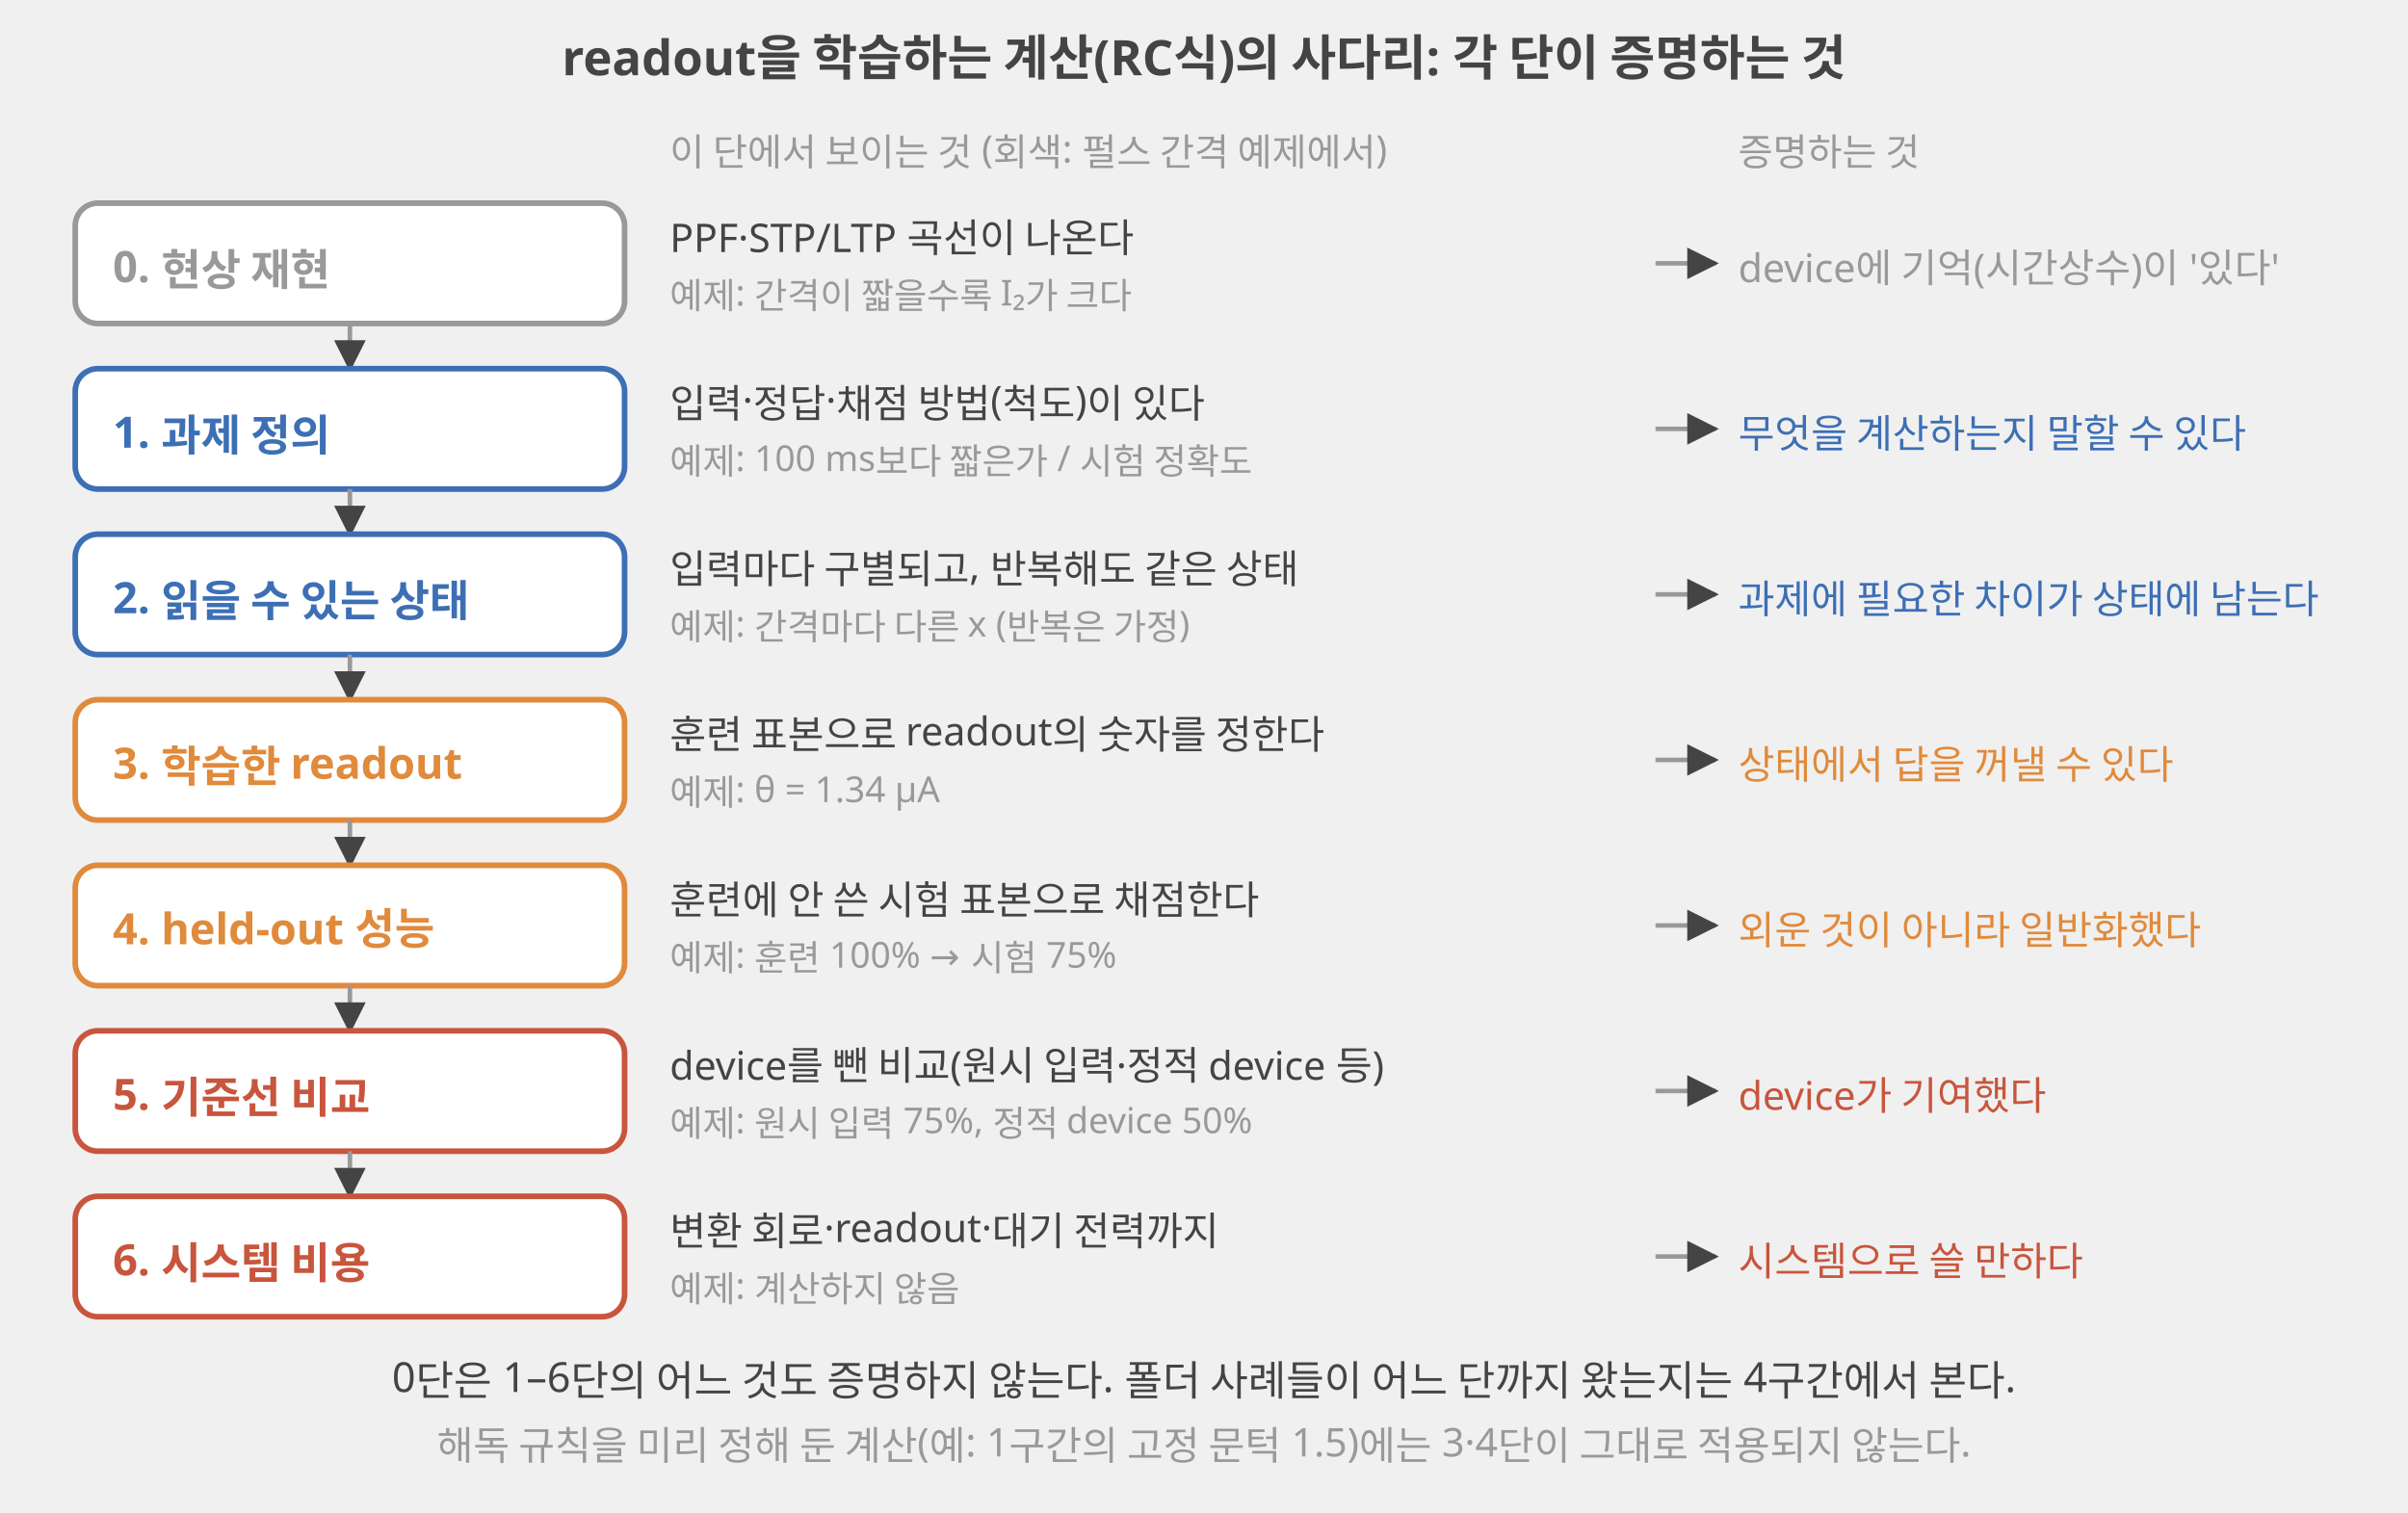
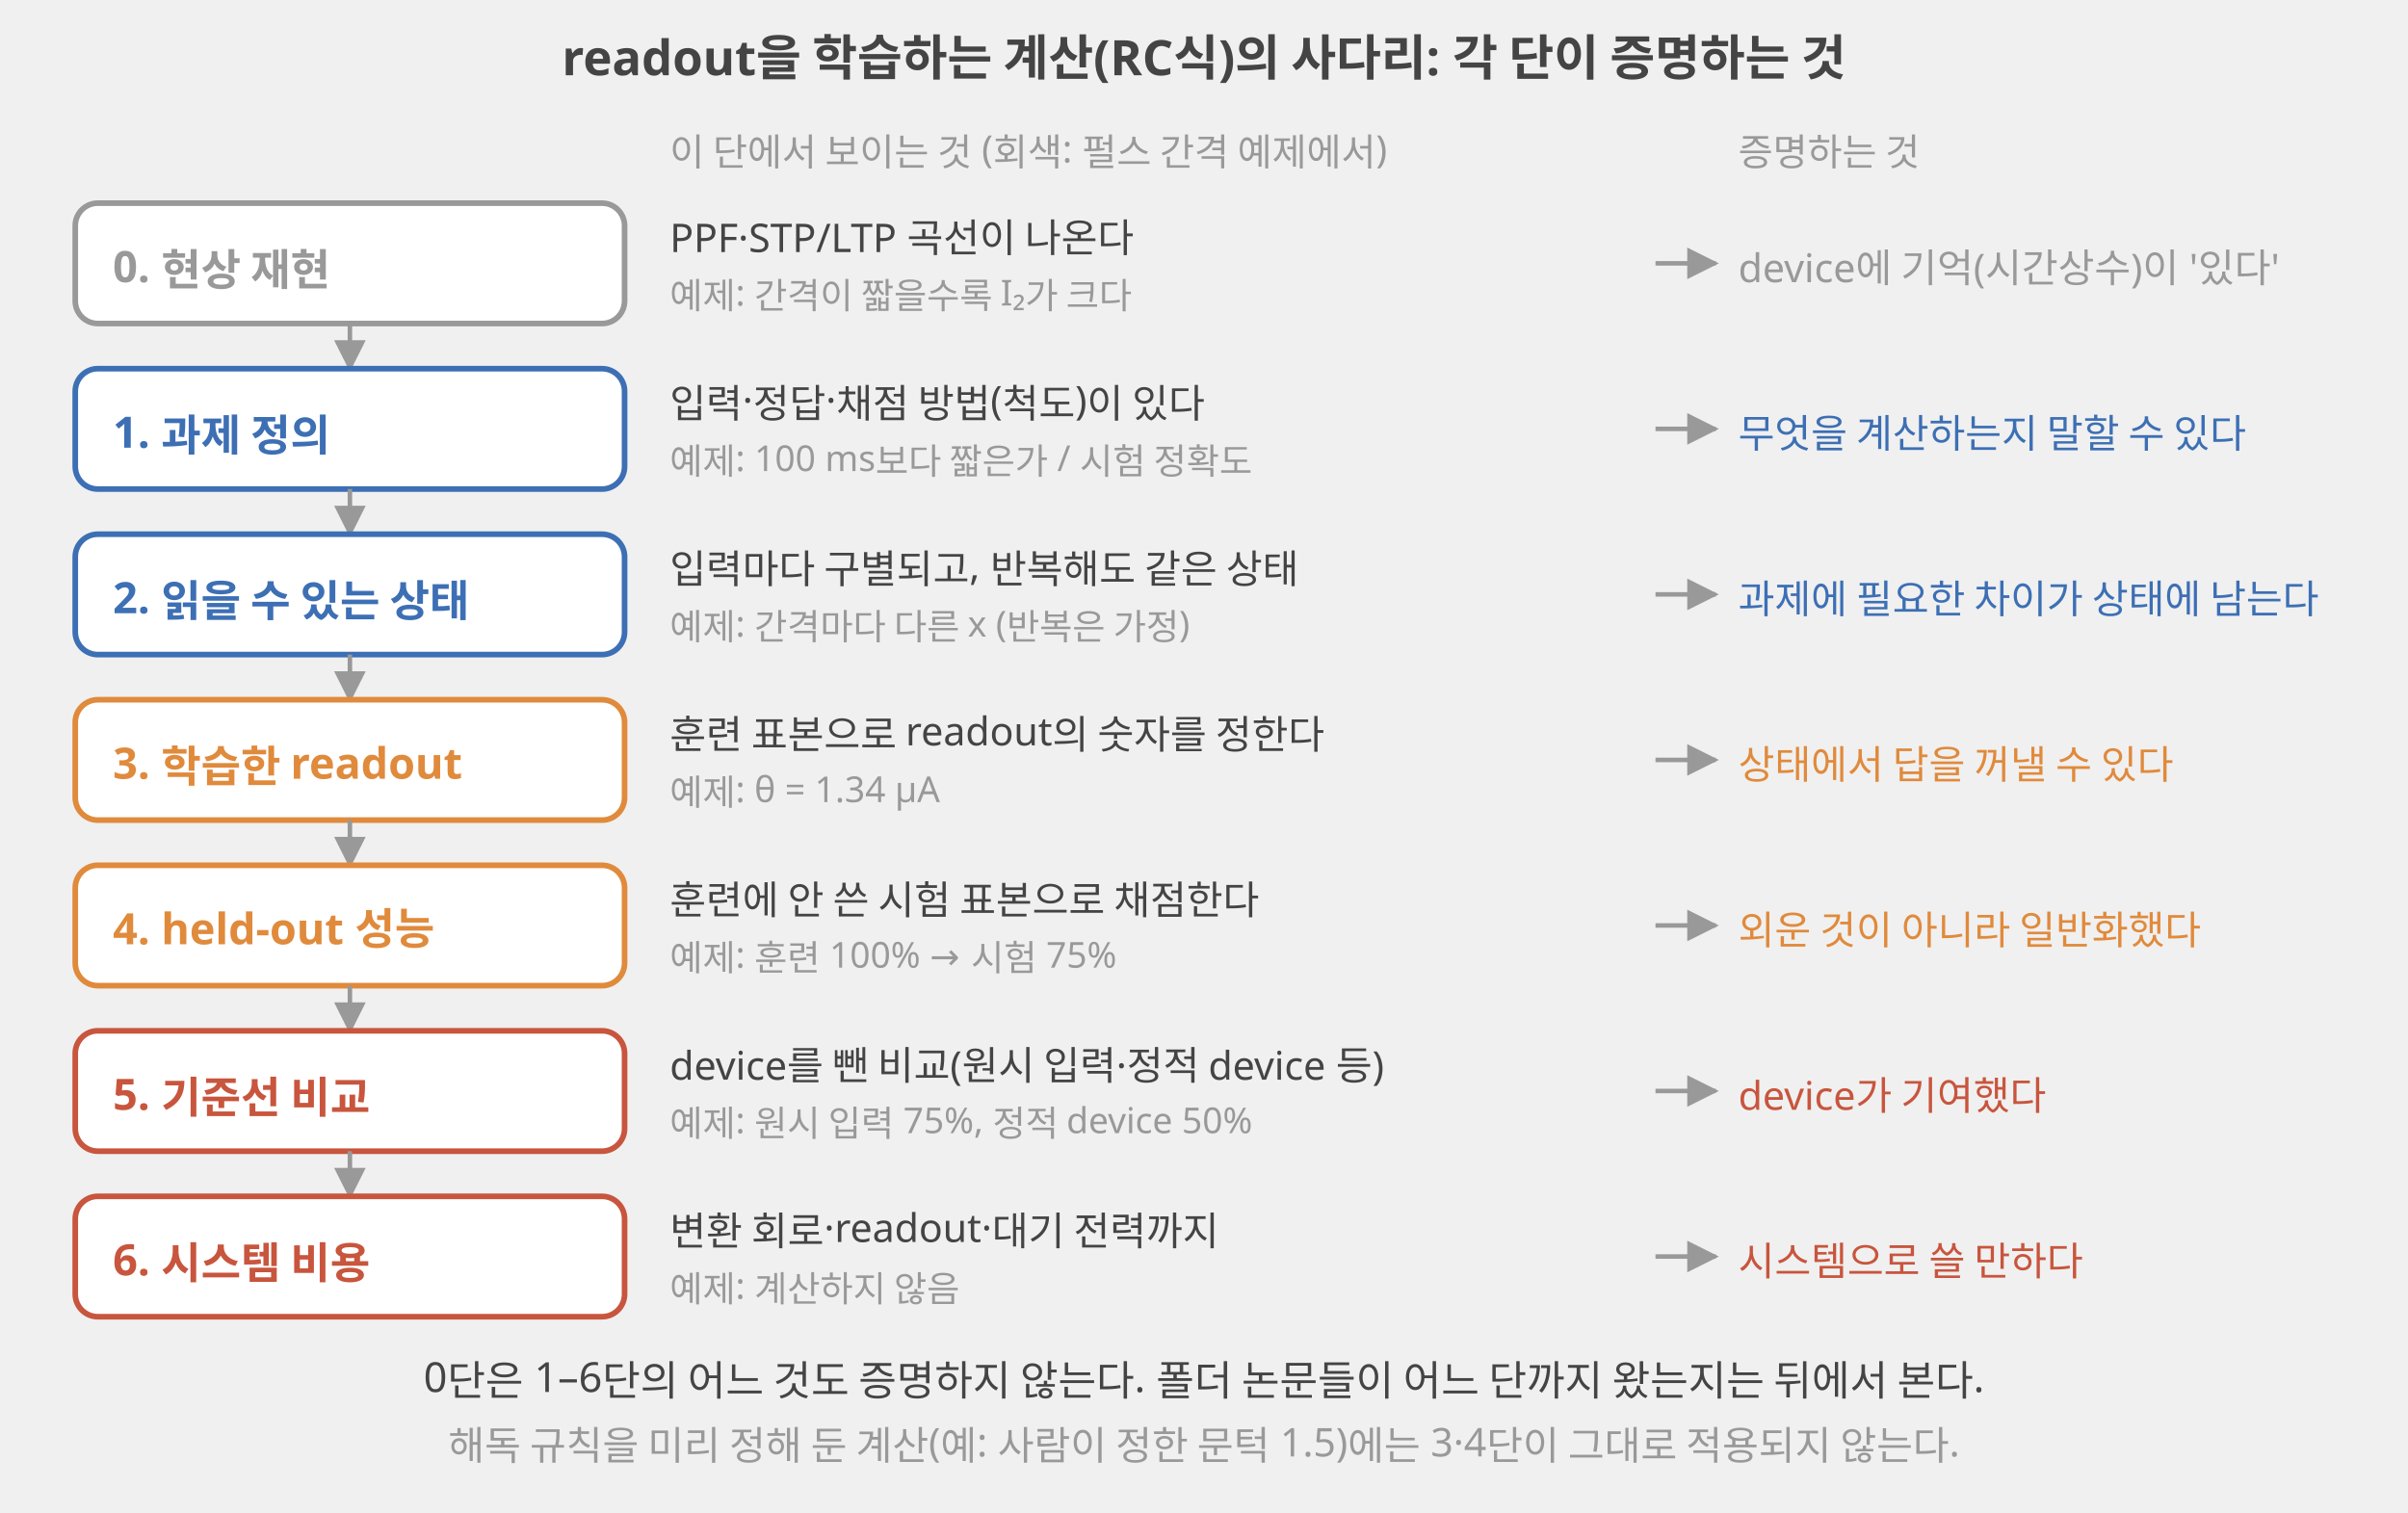
<svg xmlns="http://www.w3.org/2000/svg" viewBox="0 0 640 402" width="100%" font-family="Noto Sans KR, Malgun Gothic, sans-serif" font-size="13" fill="#444">
  <defs>
    <marker id="arr" viewBox="0 0 10 10" refX="9" refY="5" markerWidth="7" markerHeight="7" orient="auto-start-reverse">
      <path d="M0,0 L10,5 L0,10 z" fill="#444" />
+     </marker>
+     <marker id="arr-c999" viewBox="0 0 10 10" refX="9" refY="5" markerWidth="7" markerHeight="7" orient="auto-start-reverse">
+       <path d="M0,0 L10,5 L0,10 z" fill="#999" />
    </marker>
  </defs>
  <text x="320" y="20" font-size="13" fill="#444" text-anchor="middle" font-weight="bold">readout을 학습하는 계산(RC식)의 사다리: 각 단이 증명하는 것</text>
  <text x="178" y="44" font-size="10" fill="#999" text-anchor="start" font-weight="normal">이 단에서 보이는 것 (회색: 펄스 간격 예제에서)</text>
  <text x="462" y="44" font-size="10" fill="#999" text-anchor="start" font-weight="normal">증명하는 것</text>
  <rect x="20" y="54" width="146" height="32" rx="6" fill="#fff" stroke="#999" stroke-width="1.5" />
  <text x="30" y="75" font-size="11.5" fill="#999" text-anchor="start" font-weight="bold">0. 현상 재현</text>
  <text x="178" y="67" font-size="10.5" fill="#444" text-anchor="start" font-weight="normal">PPF·STP/LTP 곡선이 나온다</text>
  <text x="178" y="82" font-size="9.5" fill="#999" text-anchor="start" font-weight="normal">예제: 간격이 짧을수록 I₂가 크다</text>
-   <line x1="440" y1="70" x2="456" y2="70" stroke="#999" stroke-width="1.2" marker-end="url(#arr)" />
+   <line x1="440" y1="70" x2="456" y2="70" stroke="#999" stroke-width="1.2" marker-end="url(#arr-c999)" />
  <text x="462" y="75" font-size="10.5" fill="#999" text-anchor="start" font-weight="normal">device에 기억(시간상수)이 '있다'</text>
-   <line x1="93" y1="86" x2="93" y2="98" stroke="#999" stroke-width="1.2" marker-end="url(#arr)" />
+   <line x1="93" y1="86" x2="93" y2="98" stroke="#999" stroke-width="1.2" marker-end="url(#arr-c999)" />
  <rect x="20" y="98" width="146" height="32" rx="6" fill="#fff" stroke="#3d6fb4" stroke-width="1.5" />
  <text x="30" y="119" font-size="11.5" fill="#3d6fb4" text-anchor="start" font-weight="bold">1. 과제 정의</text>
  <text x="178" y="111" font-size="10.5" fill="#444" text-anchor="start" font-weight="normal">입력·정답·채점 방법(척도)이 있다</text>
  <text x="178" y="126" font-size="9.5" fill="#999" text-anchor="start" font-weight="normal">예제: 100 ms보다 짧은가 / 시험 정확도</text>
-   <line x1="440" y1="114" x2="456" y2="114" stroke="#999" stroke-width="1.2" marker-end="url(#arr)" />
+   <line x1="440" y1="114" x2="456" y2="114" stroke="#999" stroke-width="1.2" marker-end="url(#arr-c999)" />
  <text x="462" y="119" font-size="10.5" fill="#3d6fb4" text-anchor="start" font-weight="normal">무엇을 계산하는지 말할 수 있다</text>
-   <line x1="93" y1="130" x2="93" y2="142" stroke="#999" stroke-width="1.2" marker-end="url(#arr)" />
+   <line x1="93" y1="130" x2="93" y2="142" stroke="#999" stroke-width="1.2" marker-end="url(#arr-c999)" />
  <rect x="20" y="142" width="146" height="32" rx="6" fill="#fff" stroke="#3d6fb4" stroke-width="1.5" />
  <text x="30" y="163" font-size="11.5" fill="#3d6fb4" text-anchor="start" font-weight="bold">2. 읽을 수 있는 상태</text>
  <text x="178" y="155" font-size="10.5" fill="#444" text-anchor="start" font-weight="normal">입력마다 구별되고, 반복해도 같은 상태</text>
  <text x="178" y="170" font-size="9.5" fill="#999" text-anchor="start" font-weight="normal">예제: 간격마다 다른 x (반복은 가정)</text>
-   <line x1="440" y1="158" x2="456" y2="158" stroke="#999" stroke-width="1.2" marker-end="url(#arr)" />
+   <line x1="440" y1="158" x2="456" y2="158" stroke="#999" stroke-width="1.2" marker-end="url(#arr-c999)" />
  <text x="462" y="163" font-size="10.5" fill="#3d6fb4" text-anchor="start" font-weight="normal">과제에 필요한 차이가 상태에 남는다</text>
-   <line x1="93" y1="174" x2="93" y2="186" stroke="#999" stroke-width="1.2" marker-end="url(#arr)" />
+   <line x1="93" y1="174" x2="93" y2="186" stroke="#999" stroke-width="1.2" marker-end="url(#arr-c999)" />
  <rect x="20" y="186" width="146" height="32" rx="6" fill="#fff" stroke="#e08a3c" stroke-width="1.5" />
  <text x="30" y="207" font-size="11.5" fill="#e08a3c" text-anchor="start" font-weight="bold">3. 학습한 readout</text>
  <text x="178" y="199" font-size="10.5" fill="#444" text-anchor="start" font-weight="normal">훈련 표본으로 readout의 숫자를 정한다</text>
  <text x="178" y="214" font-size="9.5" fill="#999" text-anchor="start" font-weight="normal">예제: θ = 1.34 µA</text>
-   <line x1="440" y1="202" x2="456" y2="202" stroke="#999" stroke-width="1.2" marker-end="url(#arr)" />
+   <line x1="440" y1="202" x2="456" y2="202" stroke="#999" stroke-width="1.2" marker-end="url(#arr-c999)" />
  <text x="462" y="207" font-size="10.5" fill="#e08a3c" text-anchor="start" font-weight="normal">상태에서 답을 꺼낼 수 있다</text>
-   <line x1="93" y1="218" x2="93" y2="230" stroke="#999" stroke-width="1.2" marker-end="url(#arr)" />
+   <line x1="93" y1="218" x2="93" y2="230" stroke="#999" stroke-width="1.2" marker-end="url(#arr-c999)" />
  <rect x="20" y="230" width="146" height="32" rx="6" fill="#fff" stroke="#e08a3c" stroke-width="1.5" />
  <text x="30" y="251" font-size="11.5" fill="#e08a3c" text-anchor="start" font-weight="bold">4. held-out 성능</text>
  <text x="178" y="243" font-size="10.5" fill="#444" text-anchor="start" font-weight="normal">훈련에 안 쓴 시험 표본으로 채점한다</text>
  <text x="178" y="258" font-size="9.5" fill="#999" text-anchor="start" font-weight="normal">예제: 훈련 100% → 시험 75%</text>
-   <line x1="440" y1="246" x2="456" y2="246" stroke="#999" stroke-width="1.2" marker-end="url(#arr)" />
+   <line x1="440" y1="246" x2="456" y2="246" stroke="#999" stroke-width="1.2" marker-end="url(#arr-c999)" />
  <text x="462" y="251" font-size="10.5" fill="#e08a3c" text-anchor="start" font-weight="normal">외운 것이 아니라 일반화했다</text>
-   <line x1="93" y1="262" x2="93" y2="274" stroke="#999" stroke-width="1.2" marker-end="url(#arr)" />
+   <line x1="93" y1="262" x2="93" y2="274" stroke="#999" stroke-width="1.2" marker-end="url(#arr-c999)" />
  <rect x="20" y="274" width="146" height="32" rx="6" fill="#fff" stroke="#c8553d" stroke-width="1.5" />
  <text x="30" y="295" font-size="11.5" fill="#c8553d" text-anchor="start" font-weight="bold">5. 기준선 비교</text>
  <text x="178" y="287" font-size="10.5" fill="#444" text-anchor="start" font-weight="normal">device를 뺀 비교(원시 입력·정적 device 등)</text>
  <text x="178" y="302" font-size="9.5" fill="#999" text-anchor="start" font-weight="normal">예제: 원시 입력 75%, 정적 device 50%</text>
-   <line x1="440" y1="290" x2="456" y2="290" stroke="#999" stroke-width="1.2" marker-end="url(#arr)" />
+   <line x1="440" y1="290" x2="456" y2="290" stroke="#999" stroke-width="1.2" marker-end="url(#arr-c999)" />
  <text x="462" y="295" font-size="10.5" fill="#c8553d" text-anchor="start" font-weight="normal">device가 기여했다</text>
-   <line x1="93" y1="306" x2="93" y2="318" stroke="#999" stroke-width="1.2" marker-end="url(#arr)" />
+   <line x1="93" y1="306" x2="93" y2="318" stroke="#999" stroke-width="1.2" marker-end="url(#arr-c999)" />
  <rect x="20" y="318" width="146" height="32" rx="6" fill="#fff" stroke="#c8553d" stroke-width="1.5" />
  <text x="30" y="339" font-size="11.5" fill="#c8553d" text-anchor="start" font-weight="bold">6. 시스템 비용</text>
  <text x="178" y="331" font-size="10.5" fill="#444" text-anchor="start" font-weight="normal">변환 회로·readout·대기 전력까지</text>
  <text x="178" y="346" font-size="9.5" fill="#999" text-anchor="start" font-weight="normal">예제: 계산하지 않음</text>
-   <line x1="440" y1="334" x2="456" y2="334" stroke="#999" stroke-width="1.2" marker-end="url(#arr)" />
+   <line x1="440" y1="334" x2="456" y2="334" stroke="#999" stroke-width="1.2" marker-end="url(#arr-c999)" />
  <text x="462" y="339" font-size="10.5" fill="#c8553d" text-anchor="start" font-weight="normal">시스템으로 쓸 만하다</text>
-   <text x="320" y="370" font-size="11" fill="#444" text-anchor="middle" font-weight="normal">0단은 1–6단의 어느 것도 증명하지 않는다. 폴더 사례들이 어느 단까지 왔는지는 4구간에서 본다.</text>
-   <text x="320" y="388" font-size="10.5" fill="#999" text-anchor="middle" font-weight="normal">해독 규칙을 미리 정해 둔 계산(예: 1구간의 고정 문턱 1.5)에는 3·4단이 그대로 적용되지 않는다.</text>
+   <text x="320" y="370" font-size="11" fill="#444" text-anchor="middle" font-weight="normal">0단은 1–6단의 어느 것도 증명하지 않는다. 폴더 논문들이 어느 단까지 왔는지는 뒤에서 본다.</text>
+   <text x="320" y="388" font-size="10.5" fill="#999" text-anchor="middle" font-weight="normal">해독 규칙을 미리 정해 둔 계산(예: 사람이 정한 문턱 1.5)에는 3·4단이 그대로 적용되지 않는다.</text>
</svg>
